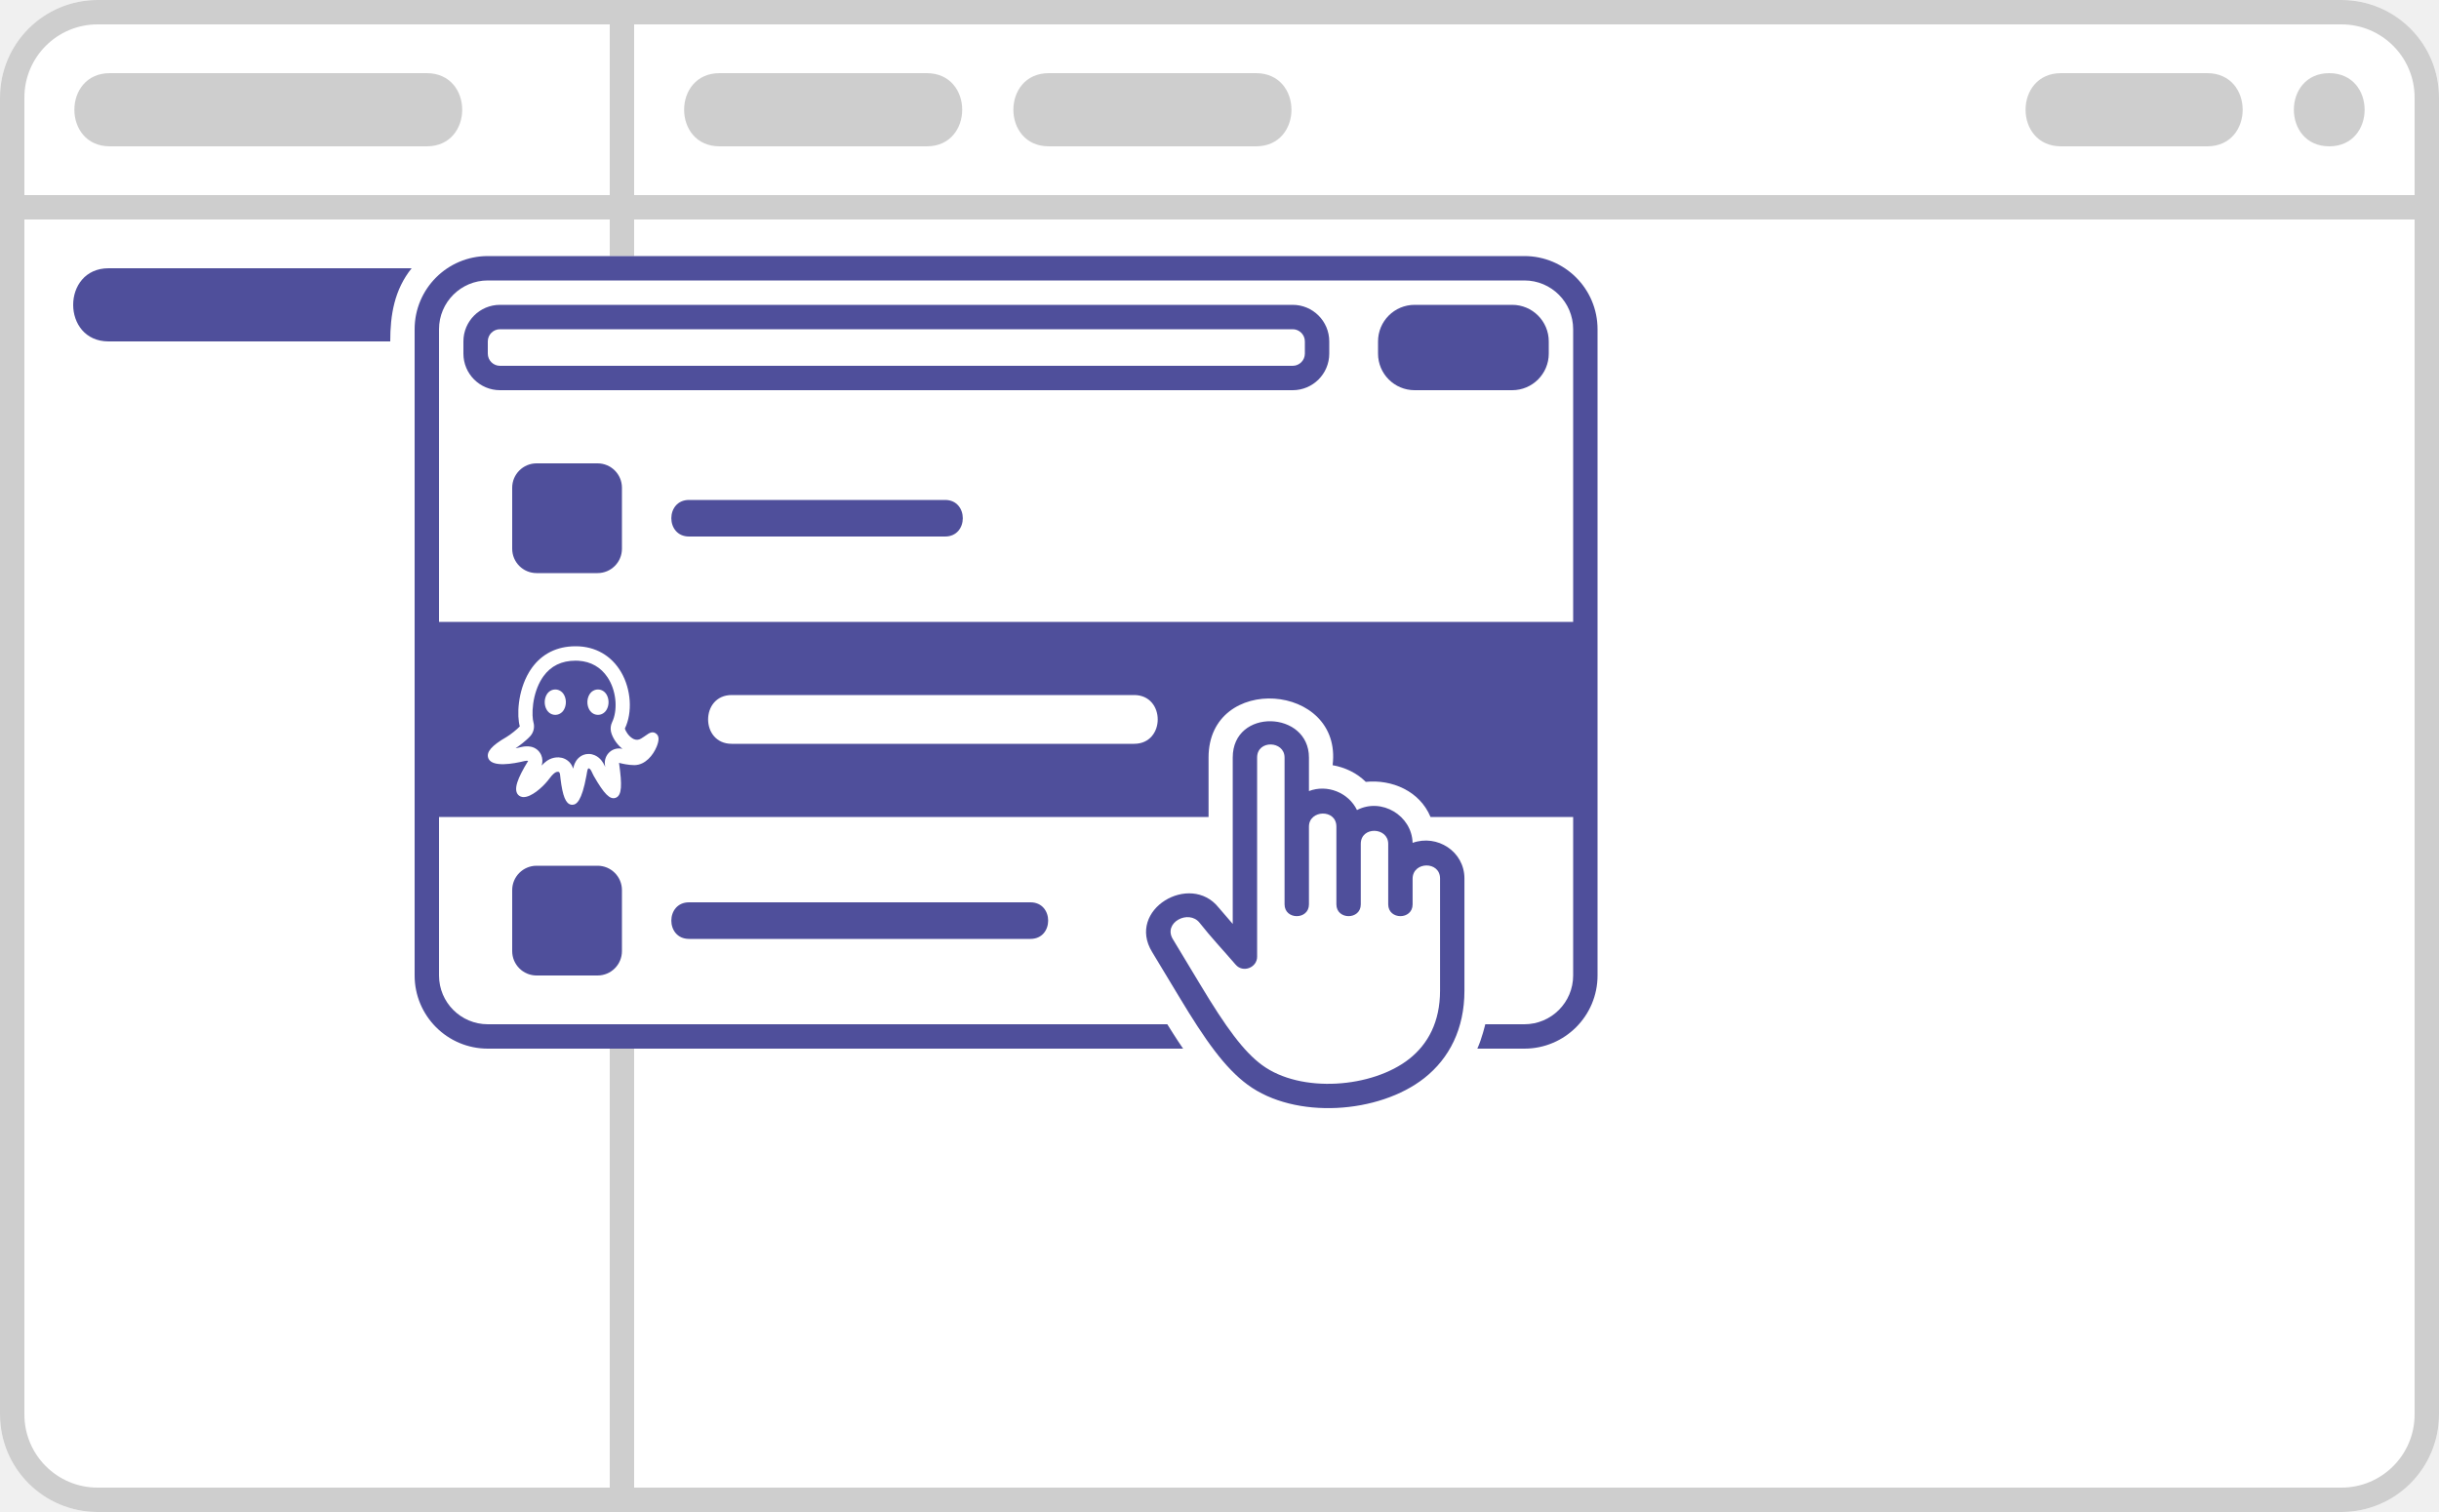
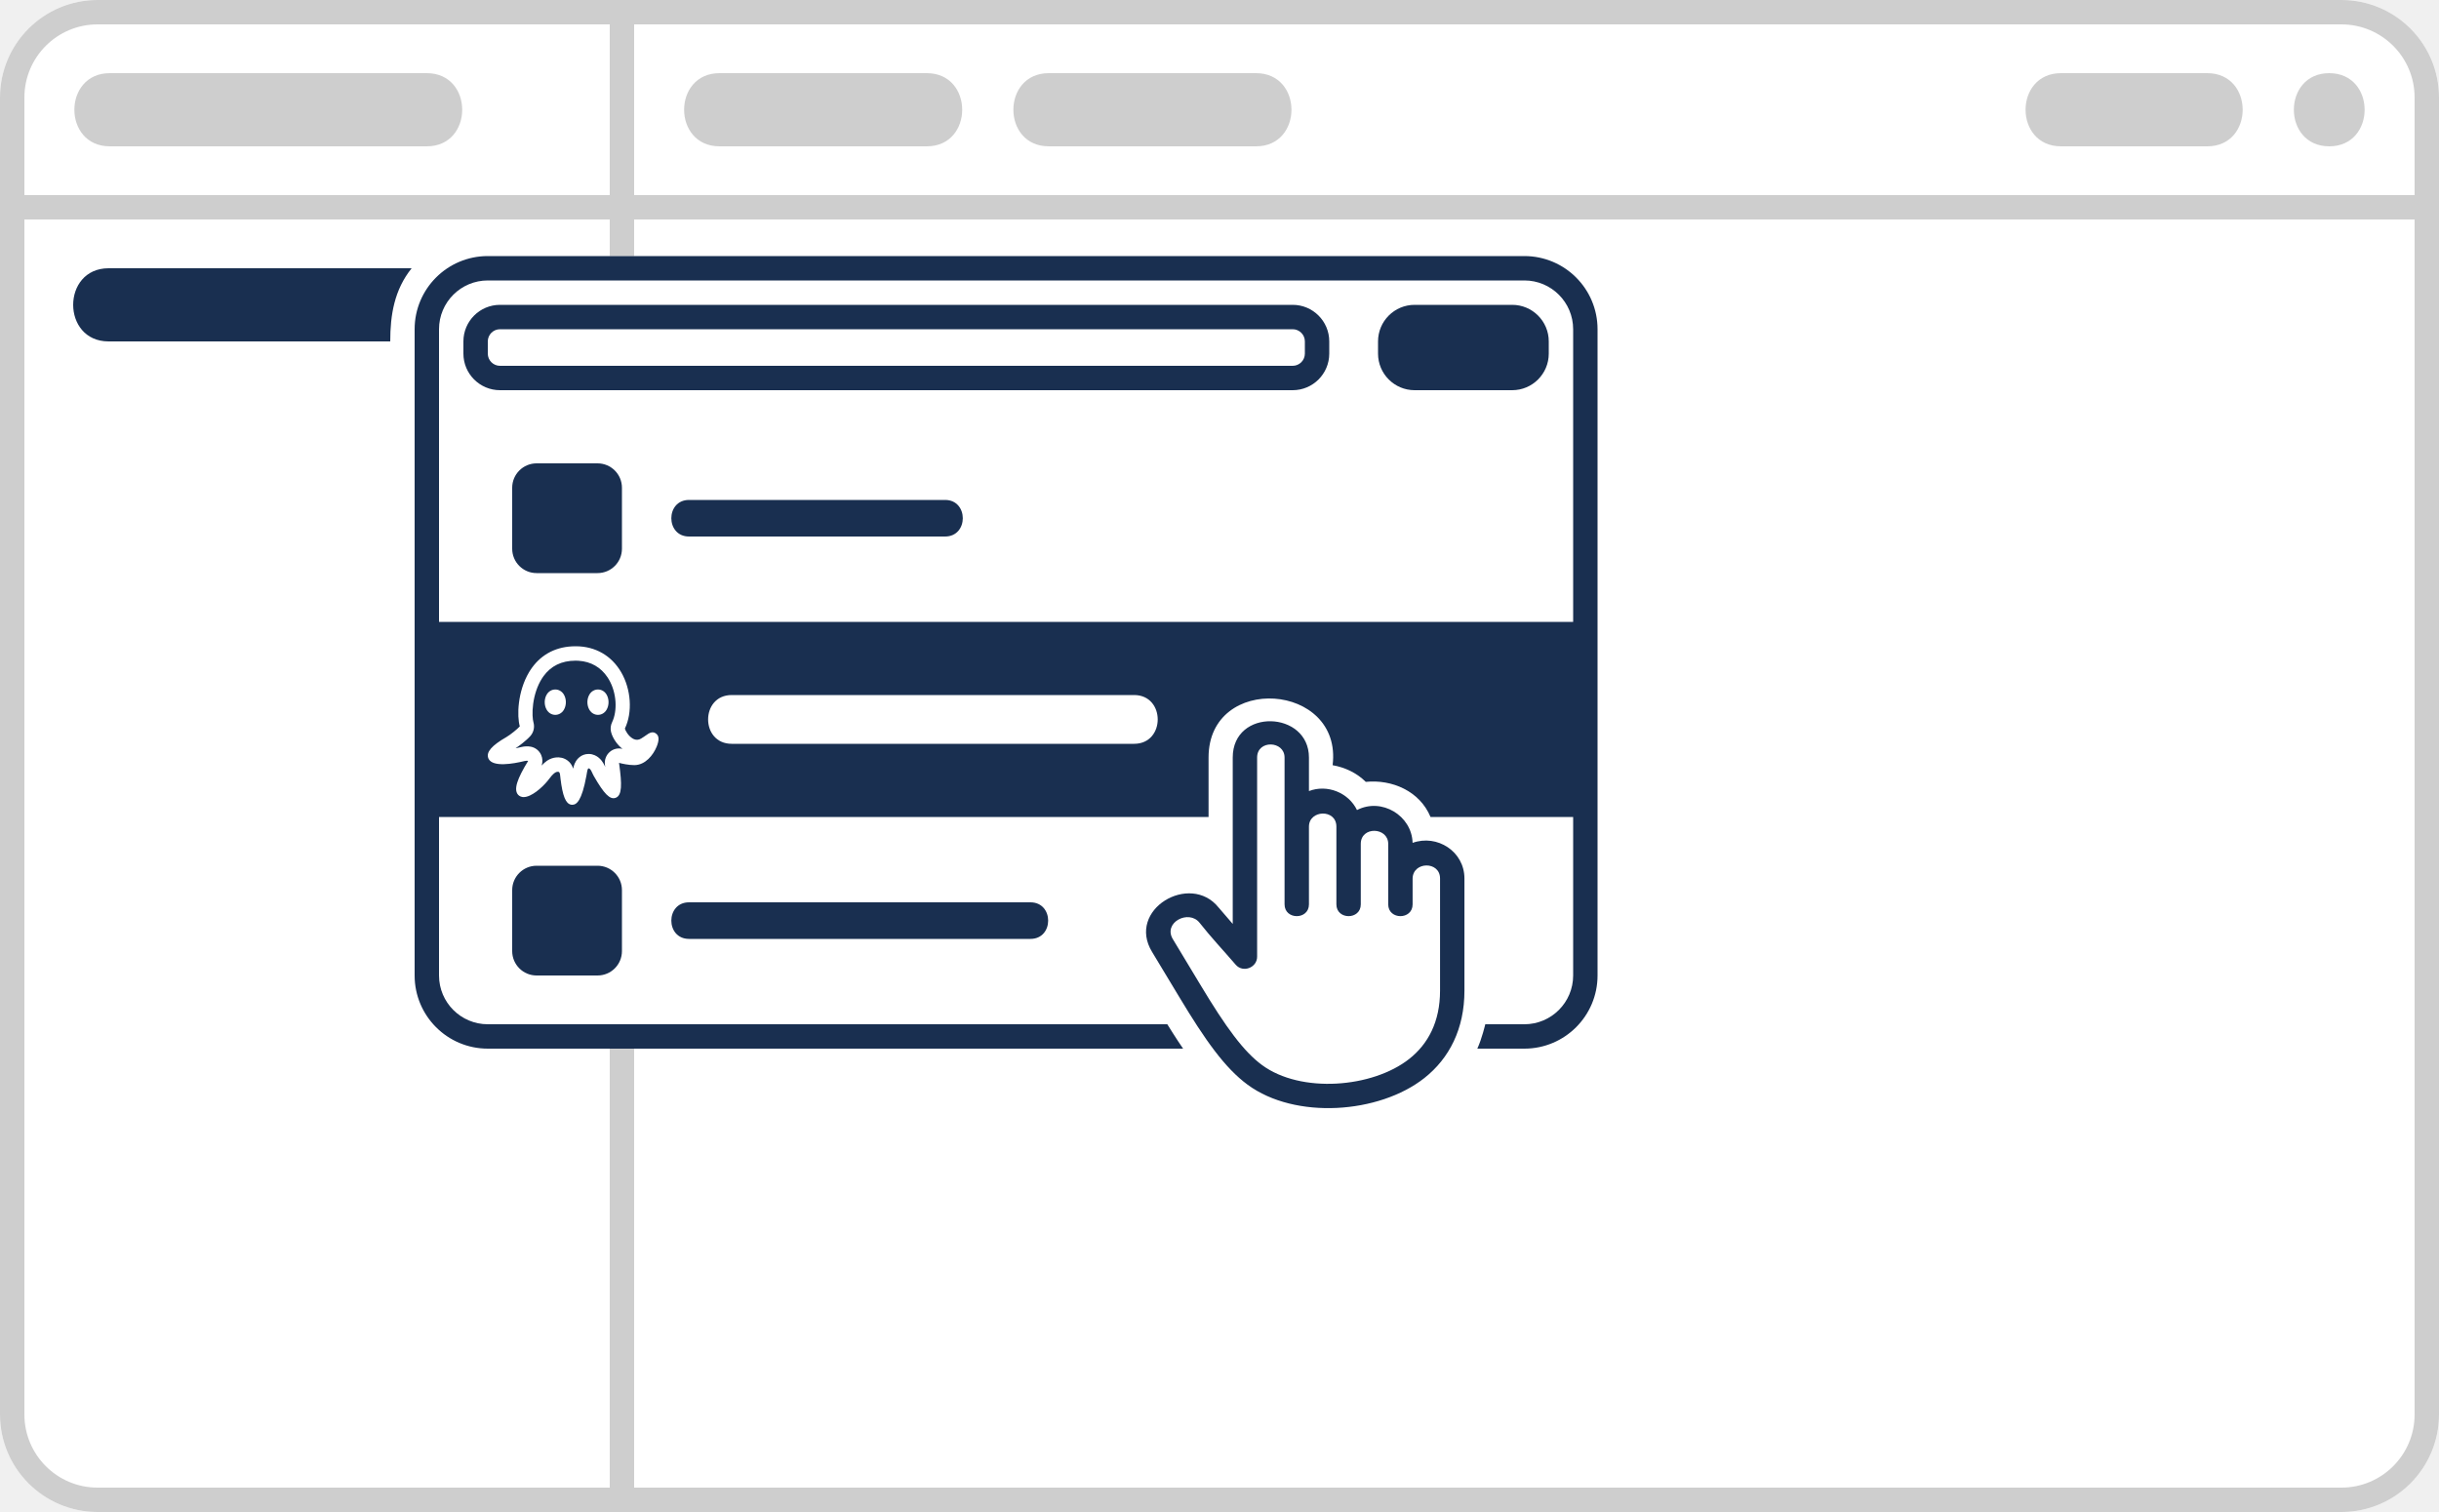
<svg xmlns="http://www.w3.org/2000/svg" width="200" height="124" viewBox="0 0 200 124" fill="none">
  <g clip-path="url(#clip0_7263_161)">
    <path d="M0 8C0 3.582 3.582 0 8 0H192C196.418 0 200 3.582 200 8V116C200 120.418 196.418 124 192 124H8C3.582 124 0 120.418 0 116V8Z" fill="white" />
    <path d="M59 6H76C79.869 6 79.869 12 76 12H59C55.131 12 55.131 6 59 6Z" fill="#CECECE" />
    <path d="M86 6H103C106.869 6 106.869 12 103 12H86C82.131 12 82.131 6 86 6Z" fill="#CECECE" />
    <path d="M191 6C194.869 6 194.869 12 191 12C187.131 12 187.131 6 191 6Z" fill="#CECECE" />
    <path d="M9 6H35C38.869 6 38.869 12 35 12H9C5.131 12 5.131 6 9 6Z" fill="#CECECE" />
    <path fill-rule="evenodd" clip-rule="evenodd" d="M0 8C0 3.582 3.582 0 8 0H192C196.418 0 200 3.582 200 8V116C200 120.418 196.418 124 192 124H8C3.582 124 0 120.418 0 116V8ZM8 2C4.686 2 2 4.686 2 8V16H50V2H8ZM2 116C2 119.314 4.686 122 8 122H50V86H52V122H192C195.314 122 198 119.314 198 116V18H52V21H50V18H2V116ZM198 8C198 4.686 195.314 2 192 2H52V16H198V8Z" fill="#CECECE" />
    <path d="M169 6H181C184.869 6 184.869 12 181 12H169C165.131 12 165.131 6 169 6Z" fill="#CECECE" />
-     <path d="M8.902 28C5.033 28 5.033 22 8.902 22H33.755C32.338 23.767 32 25.813 32 28H8.902Z" fill="#4F4F9B" />
-     <path d="M56.5 74H84.5C86.434 74 86.434 77 84.5 77H56.5C54.566 77 54.566 74 56.5 74Z" fill="#4F4F9B" />
-     <path d="M56.5 41H77.5C79.434 41 79.434 44 77.5 44H56.5C54.566 44 54.566 41 56.5 41Z" fill="#4F4F9B" />
-     <path d="M42 73C42 71.895 42.895 71 44 71H49C50.105 71 51 71.895 51 73V78C51 79.105 50.105 80 49 80H44C42.895 80 42 79.105 42 78V73Z" fill="#4F4F9B" />
-     <path d="M42 40C42 38.895 42.895 38 44 38H49C50.105 38 51 38.895 51 40V45C51 46.105 50.105 47 49 47H44C42.895 47 42 46.105 42 45V40Z" fill="#4F4F9B" />
-     <path fill-rule="evenodd" clip-rule="evenodd" d="M107.335 64.876V62.125C107.335 58.274 101.085 58.042 101.085 62.125L101.085 75.771L99.926 74.426C97.593 71.505 92.336 74.598 94.478 78.08L96.7 81.764C98.82 85.294 100.442 87.589 102.311 88.962C106.209 91.827 113.081 91.346 116.8 88.41C118.847 86.794 120.085 84.374 120.085 81.25V72.042C120.085 69.823 117.842 68.401 115.834 69.123C115.772 66.882 113.292 65.389 111.274 66.433C110.583 65.002 108.83 64.299 107.335 64.876ZM98.415 80.736C100.547 84.288 101.99 86.245 103.495 87.35C106.676 89.688 112.539 89.226 115.561 86.84C117.104 85.622 118.085 83.792 118.085 81.25V72.042C118.085 70.607 115.854 70.633 115.835 72.055V74.167C115.835 75.456 113.835 75.456 113.835 74.167V69.208C113.835 67.822 111.585 67.738 111.585 69.208V74.167C111.585 75.456 109.585 75.456 109.585 74.167V67.792C109.585 66.322 107.335 66.405 107.335 67.792V74.167C107.335 75.456 105.335 75.456 105.335 74.167V62.125C105.335 60.739 103.085 60.655 103.085 62.125C103.085 67.792 103.085 73 103.085 78.439C103.106 79.345 101.933 79.819 101.328 79.116C100.345 77.975 99.301 76.865 98.37 75.682C97.48 74.551 95.335 75.661 96.183 77.034L98.415 80.736Z" fill="#4F4F9B" />
-     <path d="M116 25H124C125.657 25 127 26.343 127 28V29C127 30.657 125.657 32 124 32H116C114.343 32 113 30.657 113 29V28C113 26.343 114.343 25 116 25Z" fill="#4F4F9B" />
-     <path fill-rule="evenodd" clip-rule="evenodd" d="M38 28C38 26.343 39.343 25 41 25H106C107.657 25 109 26.343 109 28V29C109 30.657 107.657 32 106 32H41C39.343 32 38 30.657 38 29V28ZM106 27H41C40.448 27 40 27.448 40 28V29C40 29.552 40.448 30 41 30H106C106.552 30 107 29.552 107 29V28C107 27.448 106.552 27 106 27Z" fill="#4F4F9B" />
-     <path fill-rule="evenodd" clip-rule="evenodd" d="M40 84C37.791 84 36 82.209 36 80V67H99.103V62.117C99.103 55.192 110.112 55.974 109.276 62.754C110.297 62.935 111.26 63.391 111.995 64.121C114.134 63.906 116.414 64.865 117.304 67H129V80C129 82.209 127.209 84 125 84H121.794C121.794 84 121.52 85.176 121.142 86H125C128.314 86 131 83.314 131 80V27C131 23.686 128.314 21 125 21H40C36.686 21 34 23.686 34 27V80C34 83.314 36.686 86 40 86H97.016C96.539 85.324 95.719 84 95.719 84H40ZM93 57H60C57.421 57 57.421 61 60 61H93C95.579 61 95.579 57 93 57ZM125 23H40C37.791 23 36 24.791 36 27V51H129V27C129 24.791 127.209 23 125 23Z" fill="#4F4F9B" />
+     <path d="M8.902 28C5.033 28 5.033 22 8.902 22H33.755C32.338 23.767 32 25.813 32 28H8.902Z" fill="#192F50" />
+     <path d="M56.5 74H84.5C86.434 74 86.434 77 84.5 77H56.5C54.566 77 54.566 74 56.5 74Z" fill="#192F50" />
+     <path d="M56.5 41H77.5C79.434 41 79.434 44 77.5 44H56.5C54.566 44 54.566 41 56.5 41Z" fill="#192F50" />
+     <path d="M42 73C42 71.895 42.895 71 44 71H49C50.105 71 51 71.895 51 73V78C51 79.105 50.105 80 49 80H44C42.895 80 42 79.105 42 78V73Z" fill="#192F50" />
+     <path d="M42 40C42 38.895 42.895 38 44 38H49C50.105 38 51 38.895 51 40V45C51 46.105 50.105 47 49 47H44C42.895 47 42 46.105 42 45V40Z" fill="#192F50" />
+     <path fill-rule="evenodd" clip-rule="evenodd" d="M107.335 64.876V62.125C107.335 58.274 101.085 58.042 101.085 62.125L101.085 75.771L99.926 74.426C97.593 71.505 92.336 74.598 94.478 78.08L96.7 81.764C98.82 85.294 100.442 87.589 102.311 88.962C106.209 91.827 113.081 91.346 116.8 88.41C118.847 86.794 120.085 84.374 120.085 81.25V72.042C120.085 69.823 117.842 68.401 115.834 69.123C115.772 66.882 113.292 65.389 111.274 66.433C110.583 65.002 108.83 64.299 107.335 64.876ZM98.415 80.736C100.547 84.288 101.99 86.245 103.495 87.35C106.676 89.688 112.539 89.226 115.561 86.84C117.104 85.622 118.085 83.792 118.085 81.25V72.042C118.085 70.607 115.854 70.633 115.835 72.055V74.167C115.835 75.456 113.835 75.456 113.835 74.167V69.208C113.835 67.822 111.585 67.738 111.585 69.208V74.167C111.585 75.456 109.585 75.456 109.585 74.167V67.792C109.585 66.322 107.335 66.405 107.335 67.792V74.167C107.335 75.456 105.335 75.456 105.335 74.167V62.125C105.335 60.739 103.085 60.655 103.085 62.125C103.085 67.792 103.085 73 103.085 78.439C103.106 79.345 101.933 79.819 101.328 79.116C100.345 77.975 99.301 76.865 98.37 75.682C97.48 74.551 95.335 75.661 96.183 77.034L98.415 80.736Z" fill="#192F50" />
+     <path d="M116 25H124C125.657 25 127 26.343 127 28V29C127 30.657 125.657 32 124 32H116C114.343 32 113 30.657 113 29V28C113 26.343 114.343 25 116 25Z" fill="#192F50" />
+     <path fill-rule="evenodd" clip-rule="evenodd" d="M38 28C38 26.343 39.343 25 41 25H106C107.657 25 109 26.343 109 28V29C109 30.657 107.657 32 106 32H41C39.343 32 38 30.657 38 29V28ZM106 27H41C40.448 27 40 27.448 40 28V29C40 29.552 40.448 30 41 30H106C106.552 30 107 29.552 107 29V28C107 27.448 106.552 27 106 27Z" fill="#192F50" />
+     <path fill-rule="evenodd" clip-rule="evenodd" d="M40 84C37.791 84 36 82.209 36 80V67H99.103V62.117C99.103 55.192 110.112 55.974 109.276 62.754C110.297 62.935 111.26 63.391 111.995 64.121C114.134 63.906 116.414 64.865 117.304 67H129V80C129 82.209 127.209 84 125 84H121.794C121.794 84 121.52 85.176 121.142 86H125C128.314 86 131 83.314 131 80V27C131 23.686 128.314 21 125 21H40C36.686 21 34 23.686 34 27V80C34 83.314 36.686 86 40 86H97.016C96.539 85.324 95.719 84 95.719 84H40ZM93 57H60C57.421 57 57.421 61 60 61H93C95.579 61 95.579 57 93 57ZM125 23H40C37.791 23 36 24.791 36 27V51H129V27C129 24.791 127.209 23 125 23Z" fill="#192F50" />
    <path d="M47.194 53H47.234C48.827 53.011 50.141 53.767 50.935 55.126C51.756 56.534 51.879 58.425 51.24 59.75C51.275 59.907 51.521 60.365 51.897 60.575L51.984 60.618C52.185 60.702 52.378 60.686 52.572 60.569C52.746 60.464 52.877 60.37 52.984 60.296C53.225 60.124 53.554 59.891 53.879 60.235L53.875 60.233C54.05 60.421 54.041 60.754 53.851 61.223C53.568 61.923 52.919 62.741 52.023 62.748C51.541 62.75 50.997 62.625 50.76 62.562C50.765 62.598 50.771 62.634 50.776 62.674C51.001 64.312 51.021 65.235 50.483 65.43C50.019 65.6 49.535 65.115 48.692 63.64C48.667 63.597 48.646 63.555 48.626 63.513L48.568 63.389C48.51 63.264 48.458 63.152 48.387 63.08L48.356 63.052C48.325 63.027 48.293 63.014 48.267 63.014C48.192 63.014 48.152 63.245 48.147 63.273C48.144 63.295 48.139 63.318 48.135 63.34L47.827 63.744L48.086 63.62C47.704 65.707 47.271 66 46.926 66H46.913L46.824 65.991C46.39 65.909 46.136 65.281 45.964 63.879C45.958 63.827 45.953 63.778 45.948 63.727C45.933 63.562 45.917 63.405 45.855 63.329C45.809 63.273 45.641 63.28 45.513 63.367C45.311 63.505 45.141 63.729 44.991 63.928L44.903 64.04C44.436 64.612 43.568 65.37 42.938 65.37L42.839 65.363C42.742 65.349 42.651 65.314 42.57 65.256C42.303 65.059 42.252 64.69 42.42 64.163C42.559 63.722 42.86 63.13 43.311 62.399C43.241 62.386 43.137 62.383 43.02 62.412C42.062 62.646 40.433 62.924 40.071 62.245L40.04 62.176C39.854 61.68 40.314 61.145 41.531 60.444C41.849 60.26 42.436 59.786 42.624 59.569C42.382 58.731 42.432 56.729 43.377 55.137L43.471 54.985C44.253 53.768 45.431 53.088 46.897 53.008L47.194 53ZM48.086 63.62L47.827 63.744L47.829 63.74L48.087 63.618L48.086 63.62ZM48.087 63.618L47.829 63.74L48.135 63.34C48.119 63.436 48.103 63.529 48.087 63.618ZM47.194 54.182C46.04 54.182 45.17 54.623 44.566 55.457L44.449 55.629C44.047 56.255 43.818 57.008 43.721 57.719C43.621 58.451 43.679 59.015 43.743 59.237C43.855 59.626 43.764 60.045 43.5 60.349C43.332 60.543 43.067 60.771 42.85 60.945C42.677 61.084 42.471 61.239 42.277 61.365C42.311 61.358 42.345 61.353 42.378 61.347L42.746 61.264C43.023 61.196 43.293 61.193 43.526 61.237C43.905 61.309 44.225 61.566 44.38 61.924C44.499 62.199 44.508 62.505 44.414 62.782C44.539 62.647 44.688 62.506 44.857 62.389L44.863 62.385C45.101 62.224 45.367 62.139 45.614 62.117C45.739 62.106 45.898 62.108 46.071 62.149C46.206 62.182 46.444 62.262 46.658 62.47L46.748 62.568L46.755 62.576C46.884 62.734 46.959 62.903 47.004 63.037C47.014 62.98 47.036 62.876 47.072 62.765C47.094 62.698 47.144 62.553 47.241 62.403C47.299 62.314 47.62 61.832 48.267 61.832C48.657 61.832 48.938 62.012 49.075 62.122C49.282 62.285 49.406 62.475 49.474 62.592C49.542 62.707 49.597 62.829 49.623 62.886C49.625 62.889 49.626 62.892 49.628 62.895C49.625 62.876 49.623 62.857 49.62 62.837C49.619 62.826 49.617 62.816 49.616 62.805C49.617 62.81 49.617 62.81 49.615 62.794C49.614 62.788 49.611 62.774 49.609 62.761C49.608 62.748 49.605 62.73 49.603 62.709C49.555 62.32 49.7 61.932 49.991 61.674C50.279 61.418 50.673 61.322 51.044 61.416C50.8 61.226 50.617 61.008 50.491 60.828C50.333 60.605 50.169 60.305 50.103 60.014C50.043 59.751 50.075 59.474 50.192 59.232C50.638 58.306 50.577 56.837 49.931 55.728L49.818 55.547C49.272 54.727 48.462 54.256 47.447 54.19L47.225 54.182H47.194Z" fill="white" />
    <path fill-rule="evenodd" clip-rule="evenodd" d="M48.339 56.948C48.668 56.411 49.402 56.412 49.73 56.948C49.959 57.323 49.959 57.848 49.73 58.223C49.401 58.76 48.667 58.76 48.339 58.223C48.109 57.848 48.109 57.323 48.339 56.948Z" fill="white" />
    <path fill-rule="evenodd" clip-rule="evenodd" d="M44.839 56.948C45.168 56.411 45.902 56.412 46.23 56.948C46.459 57.323 46.459 57.848 46.23 58.223C45.901 58.76 45.167 58.76 44.839 58.223C44.609 57.848 44.609 57.323 44.839 56.948Z" fill="white" />
  </g>
  <defs>
    <clipPath id="clip0_7263_161">
      <rect width="200" height="124" fill="white" />
    </clipPath>
  </defs>
</svg>
